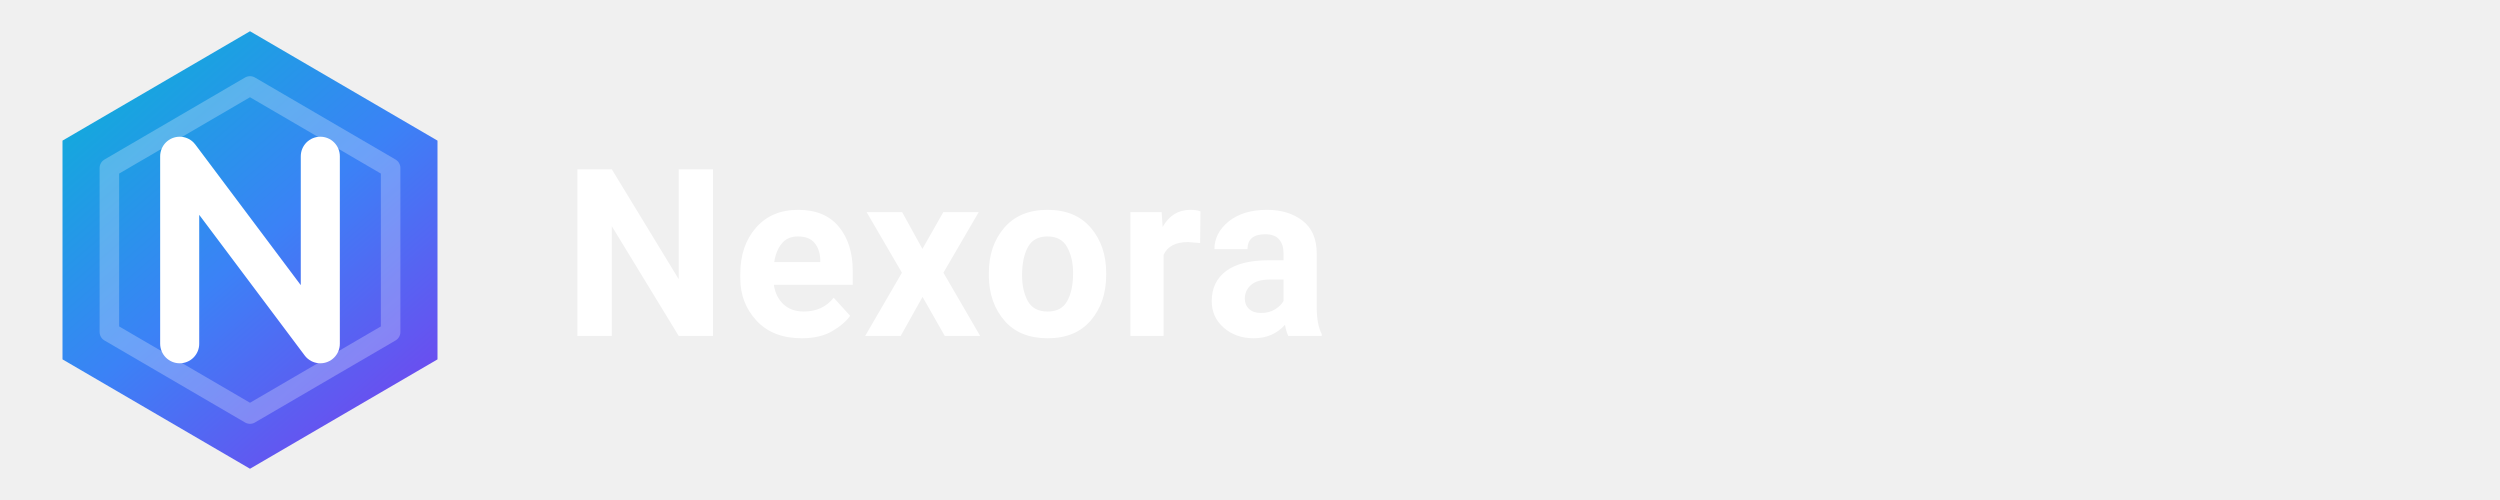
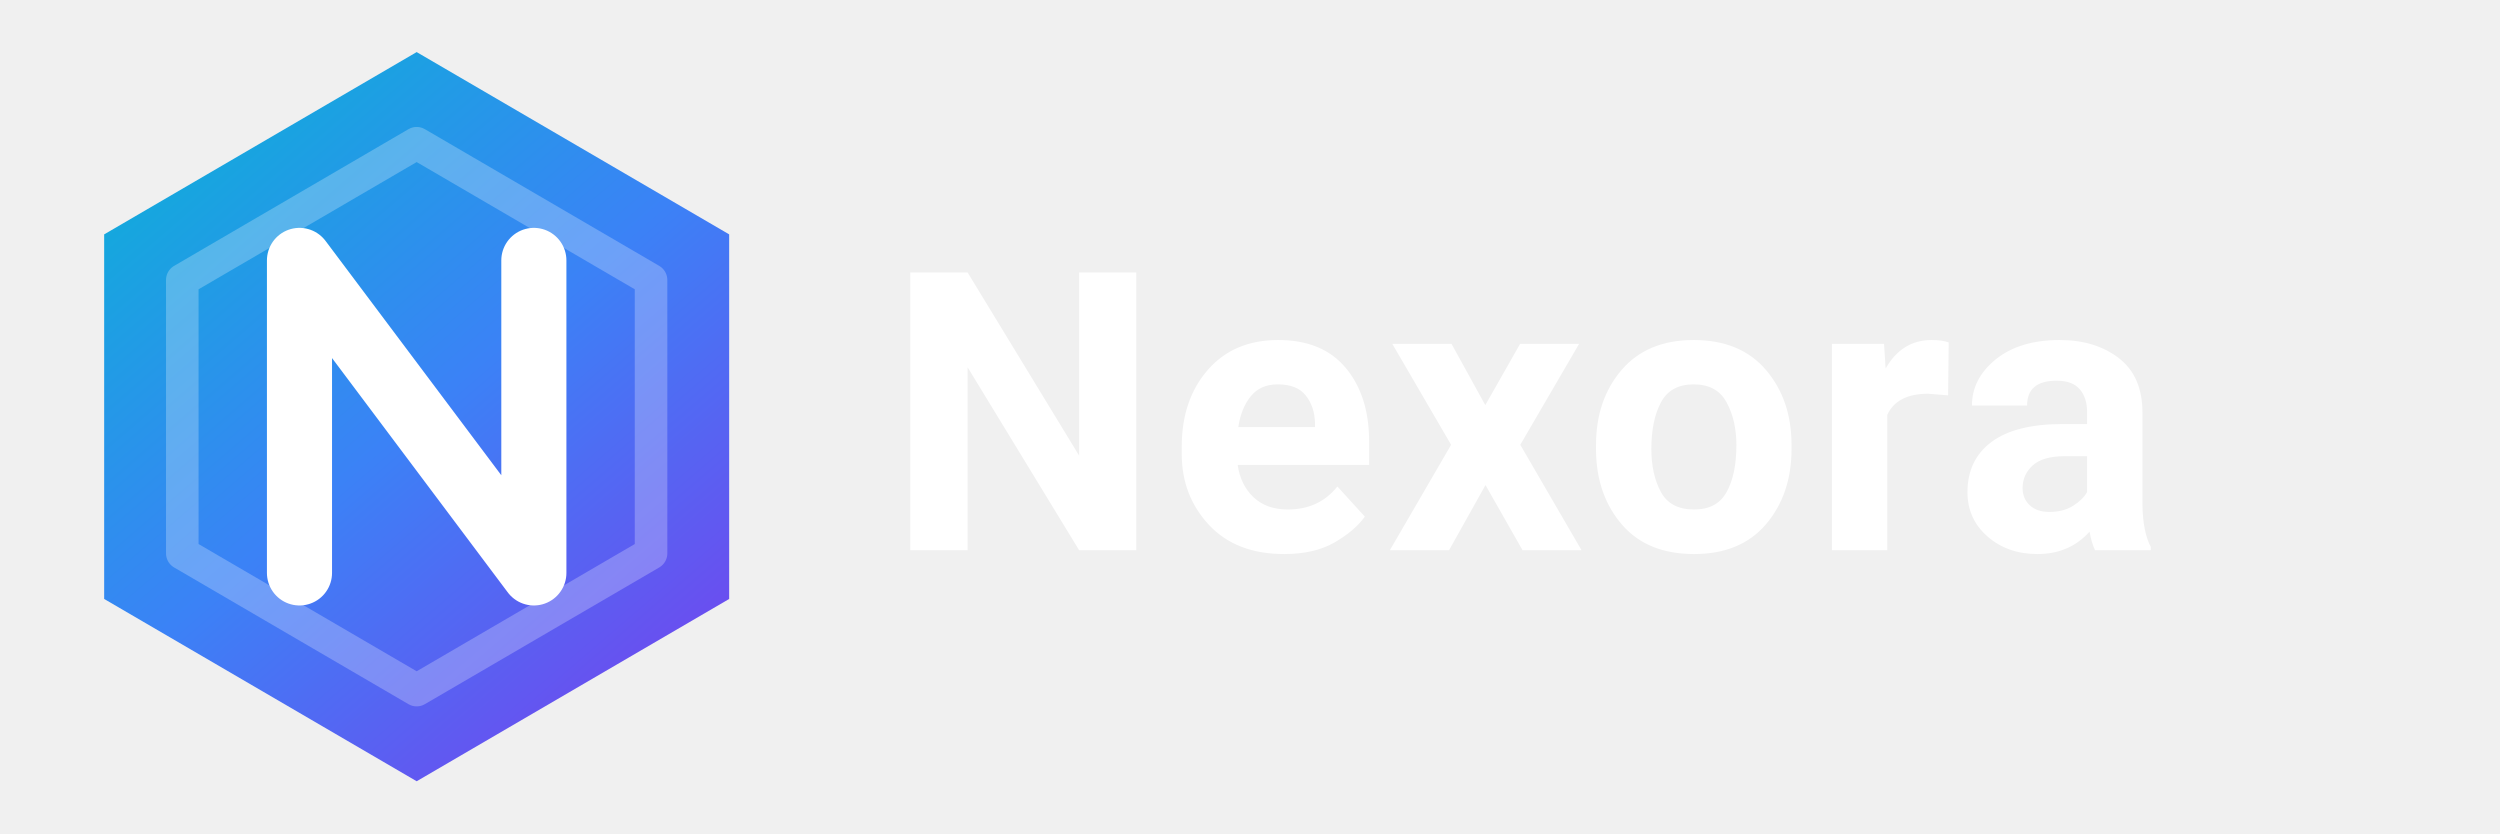
- <svg xmlns="http://www.w3.org/2000/svg" viewBox="0 0 320 64" role="img" aria-label="Nexora AI Platform">
+ <svg xmlns="http://www.w3.org/2000/svg" viewBox="0 0 192 64" role="img" aria-label="Nexora AI Platform">
  <defs>
    <linearGradient id="bg" x1="8" y1="4" x2="56" y2="60" gradientUnits="userSpaceOnUse">
      <stop offset="0" stop-color="#06b6d4" />
      <stop offset="0.5" stop-color="#3b82f6" />
      <stop offset="1" stop-color="#7c3aed" />
    </linearGradient>
  </defs>
  <path d="M32 4 56 18v28L32 60 8 46V18Z" fill="url(#bg)" />
  <path d="M32 11 50 21.5v21L32 53 14 42.5v-21Z" fill="none" stroke="#fff" stroke-width="2.5" stroke-linejoin="round" opacity=".25" />
  <path d="M23 44V20l18 24V20" fill="none" stroke="#fff" stroke-width="5" stroke-linecap="round" stroke-linejoin="round" />
-   <text x="72" y="43" font-family="system-ui,-apple-system,'Segoe UI',Roboto,Helvetica,Arial,sans-serif" font-size="30" font-weight="700" fill="#ffffff" letter-spacing="0.5">Nexora</text>
+   <text x="68" y="32" dominant-baseline="central" font-family="system-ui,-apple-system,'Segoe UI',Roboto,Helvetica,Arial,sans-serif" font-size="30" font-weight="700" fill="#ffffff" letter-spacing="0.5">Nexora</text>
</svg>
